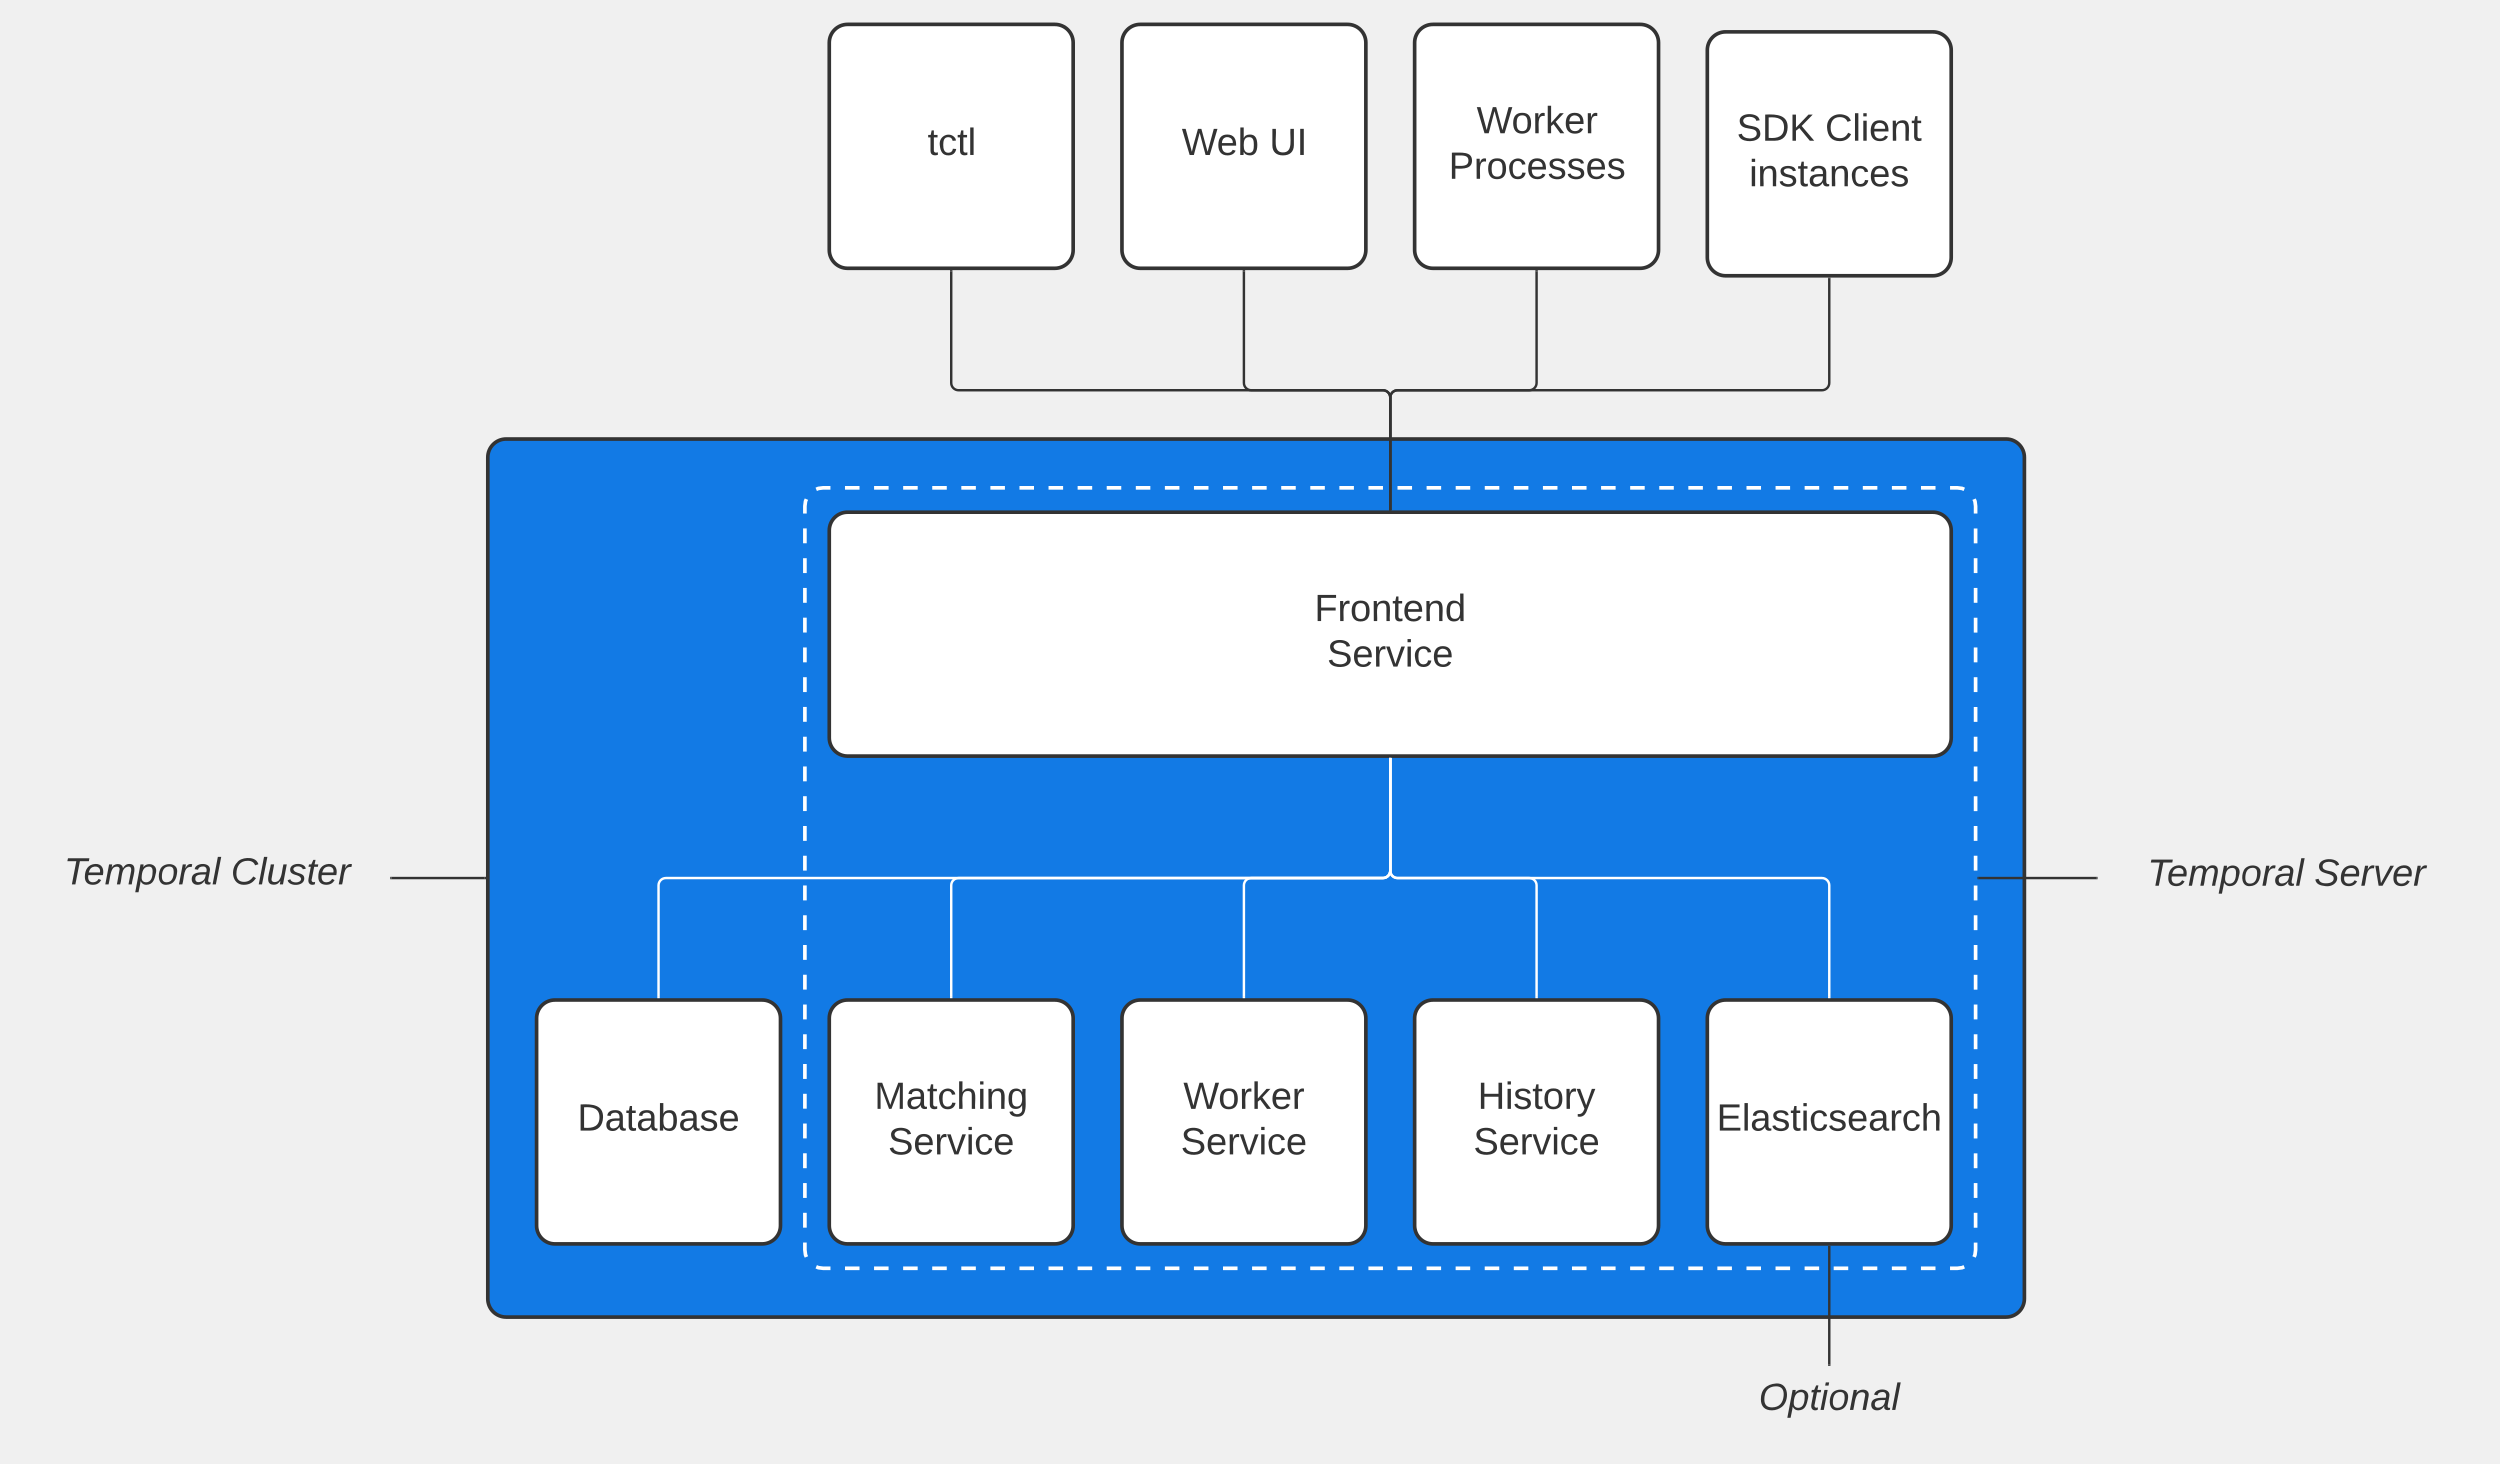
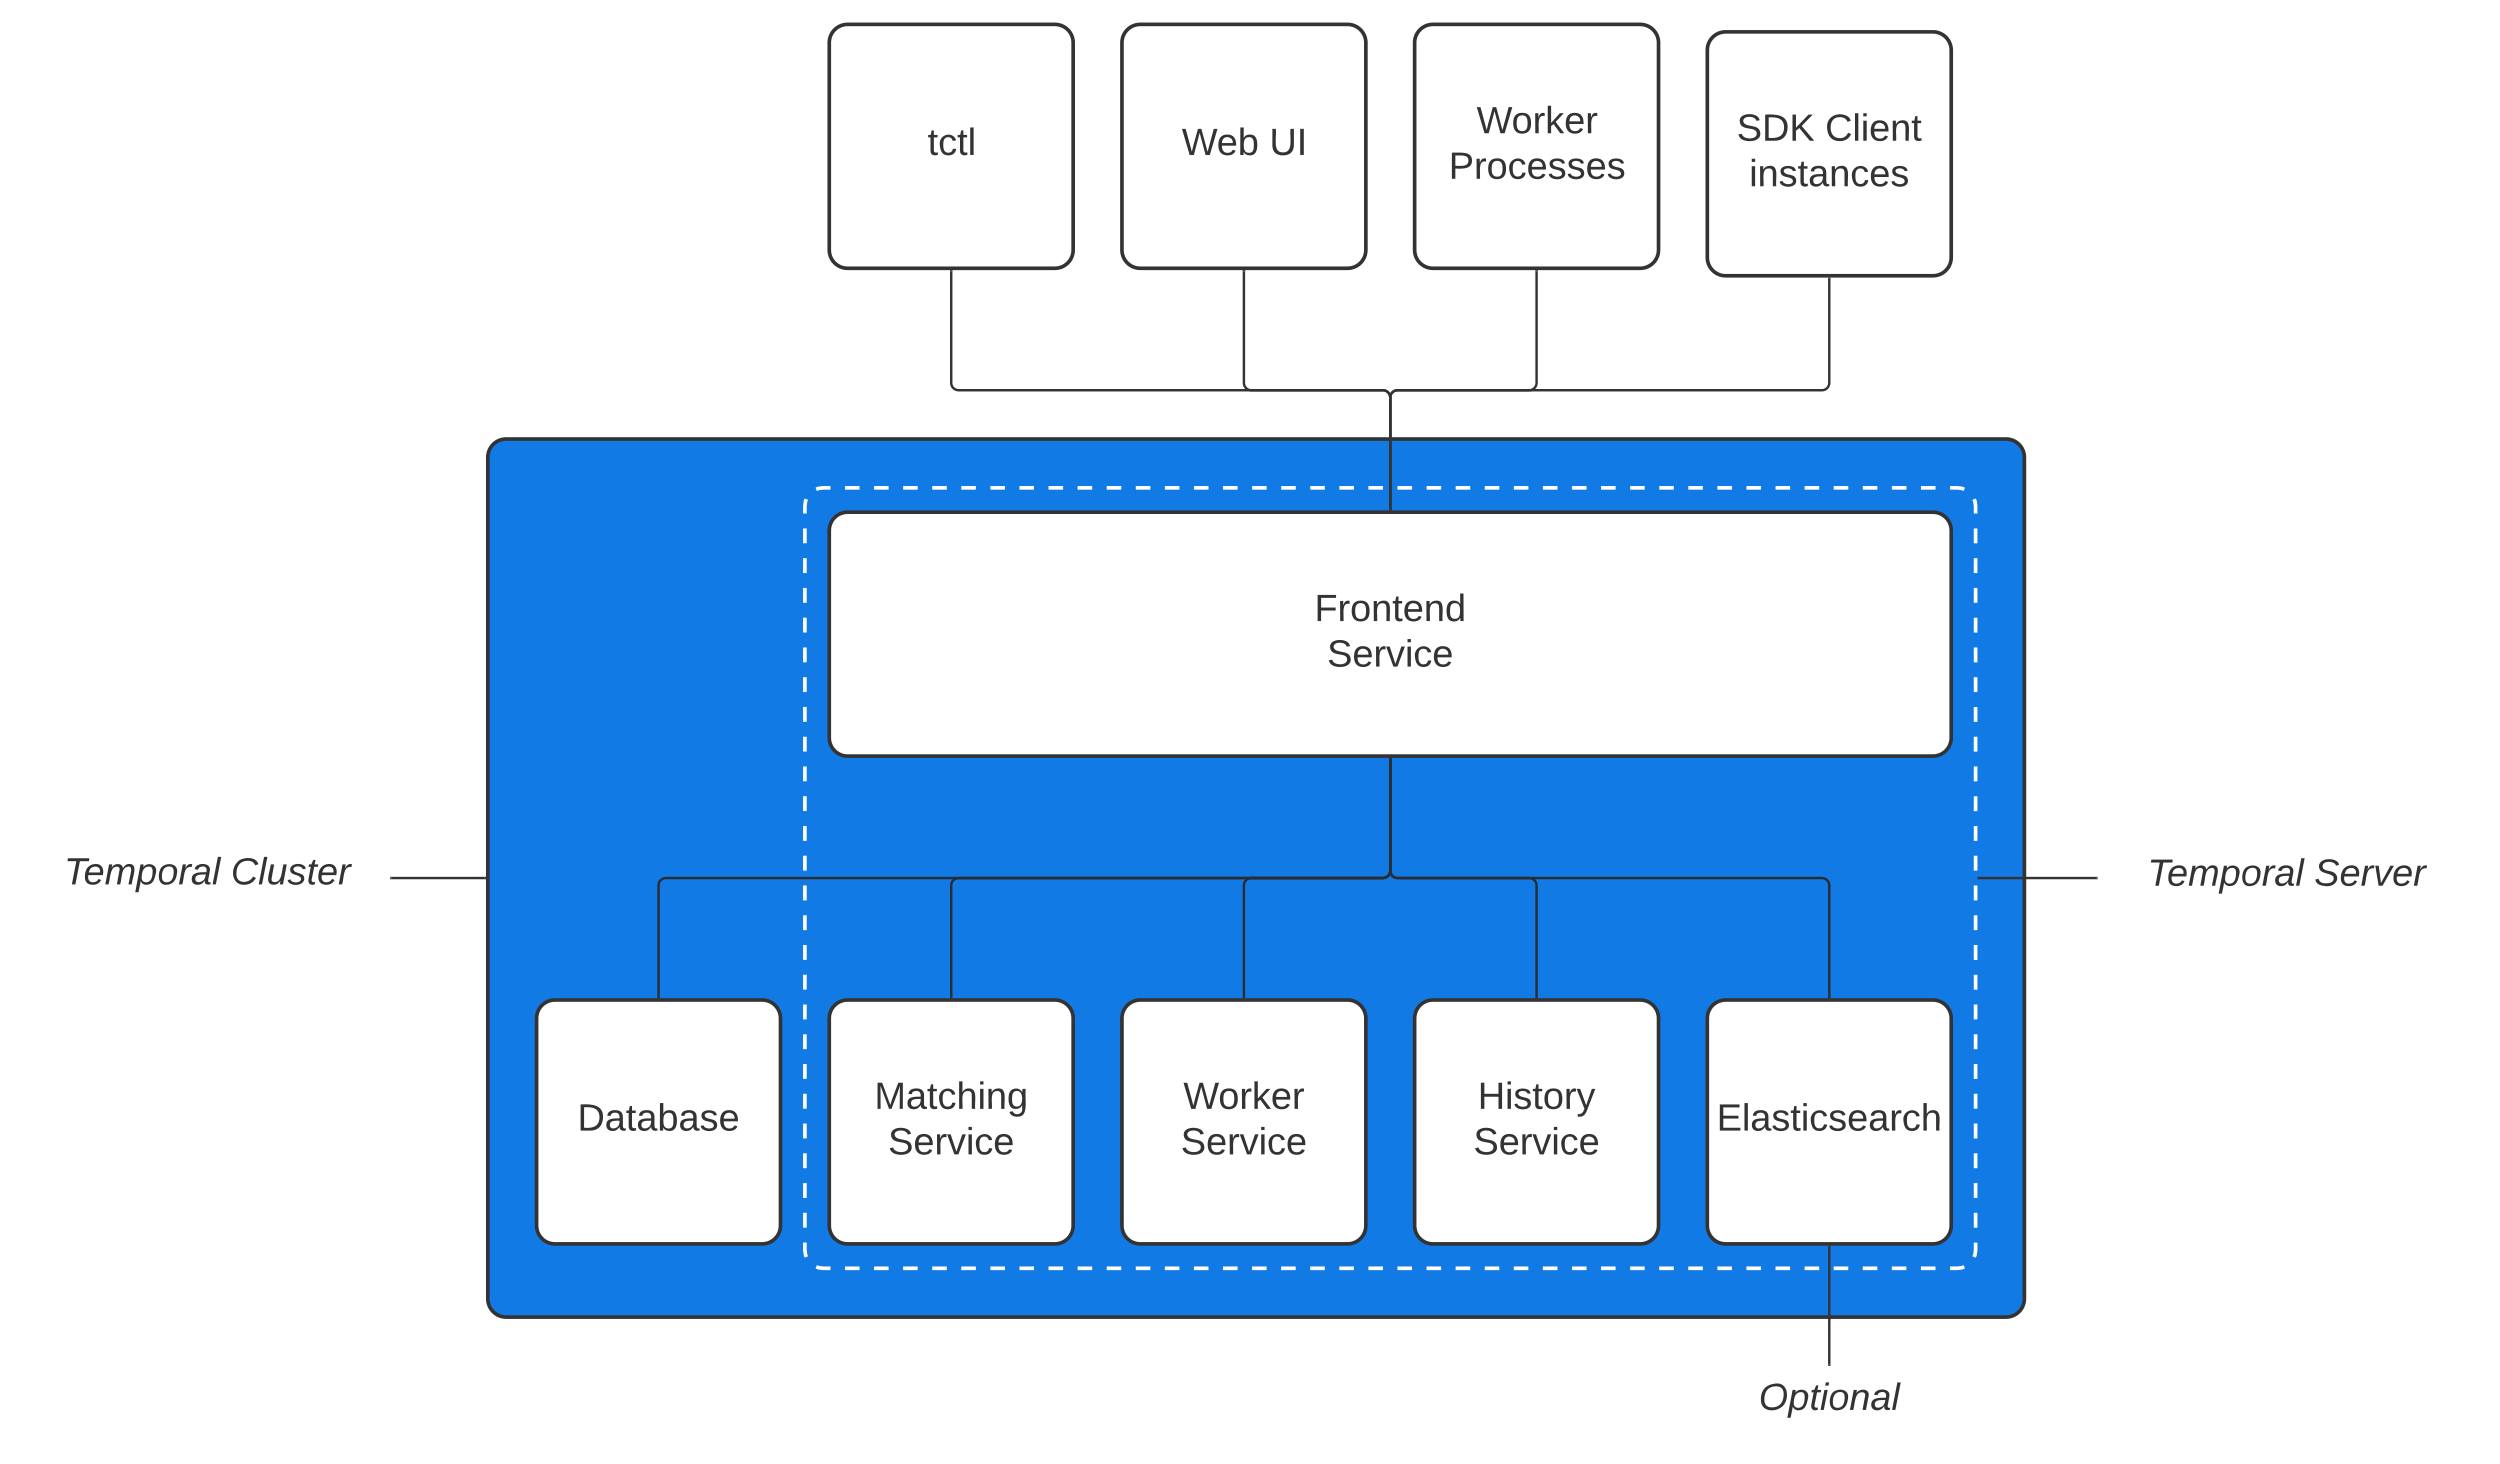
<svg xmlns="http://www.w3.org/2000/svg" xmlns:ns1="lucid" xmlns:xlink="http://www.w3.org/1999/xlink" width="2050" height="1200">
  <g transform="translate(-40 1140)" ns1:page-tab-id="0_0">
+     <path d="M0-1258.83h3677.73V64H0z" fill="#fff" />
    <path d="M440-765c0-8.28 6.72-15 15-15h1230c8.28 0 15 6.72 15 15v690c0 8.28-6.72 15-15 15H455c-8.28 0-15-6.72-15-15z" stroke="#333" stroke-width="3" fill="#127ae5" />
    <path d="M700-725c0-8.28 6.72-15 15-15h930c8.28 0 15 6.72 15 15v610c0 8.28-6.72 15-15 15H715c-8.28 0-15-6.72-15-15z" fill-opacity="0" />
    <path d="M709.3-738.74l1.8-.75 3.9-.5h5.96m11.92 0h11.93m11.93 0h11.92m11.93 0h11.92m11.92 0h11.93m11.92 0h11.92m11.92 0h11.92m11.92 0h11.92m11.93 0h11.93m11.92 0h11.93m11.92 0h11.92m11.93 0h11.92m11.92 0h11.92m11.92 0h11.92m11.92 0h11.93m11.93 0h11.92m11.93 0h11.92m11.92 0h11.93m11.92 0h11.92m11.92 0h11.92m11.92 0h11.92m11.93 0h11.93m11.92 0h11.93m11.92 0h11.92m11.93 0h11.92m11.92 0h11.92m11.92 0h11.92m11.92 0h11.93m11.93 0h11.92m11.93 0h11.92m11.92 0h11.93m11.92 0h11.92m11.92 0h11.92m11.92 0h11.92m11.93 0h11.93m11.92 0h11.93m11.92 0h11.92m11.93 0h11.92m11.92 0h11.92m11.92 0h5.96l3.9.5 1.8.76m8.04 8.05l.75 1.8.5 3.9v6.1m0 12.2v12.2m0 12.2v12.2m0 12.2v12.2m0 12.2v12.2m0 12.2v12.2m0 12.2v12.2m0 12.2v12.2m0 12.2v12.2m0 12.2v12.2m0 12.2v12.2m0 12.2v12.2m0 12.2v12.2m0 12.2v12.2m0 12.2v12.2m0 12.2v12.2m0 12.2v12.2m0 12.2v12.2m0 12.2v12.2m0 12.2v12.2m0 12.2v12.2m0 12.2v12.2m0 12.2v12.2m0 12.2v12.2m0 12.2v12.2m0 12.2v6.1l-.5 3.9-.76 1.8m-8.05 8.04l-1.8.75-3.9.5h-5.96m-11.92 0h-11.93m-11.93 0h-11.92m-11.93 0h-11.92m-11.92 0h-11.93m-11.92 0h-11.92m-11.92 0h-11.92m-11.92 0h-11.92m-11.93 0h-11.93m-11.92 0h-11.93m-11.92 0h-11.92m-11.93 0h-11.92m-11.92 0h-11.92m-11.92 0h-11.92m-11.92 0h-11.93m-11.93 0h-11.92m-11.93 0h-11.92m-11.92 0h-11.93m-11.92 0h-11.92m-11.92 0h-11.92m-11.92 0h-11.92m-11.93 0h-11.93m-11.92 0h-11.93m-11.92 0h-11.92m-11.93 0h-11.92m-11.92 0h-11.92m-11.92 0h-11.92m-11.92 0H995.2m-11.93 0h-11.92m-11.93 0H947.5m-11.92 0h-11.93m-11.92 0H899.8m-11.92 0h-11.92m-11.92 0h-11.92m-11.93 0h-11.93m-11.92 0h-11.93m-11.92 0h-11.92m-11.93 0h-11.92m-11.92 0H732.9m-11.92 0H715l-3.9-.5-1.8-.76m-8.04-8.05l-.75-1.8-.5-3.9v-6.1m0-12.2v-12.2m0-12.2v-12.2m0-12.2v-12.2m0-12.2v-12.2m0-12.2v-12.2m0-12.2v-12.2m0-12.2v-12.2m0-12.2v-12.2m0-12.2v-12.2m0-12.2v-12.2m0-12.2v-12.2m0-12.2v-12.2m0-12.2v-12.2m0-12.2v-12.2m0-12.2v-12.2m0-12.2v-12.2m0-12.2v-12.2m0-12.2v-12.2m0-12.2v-12.2m0-12.2v-12.2m0-12.2v-12.2m0-12.2v-12.2m0-12.2v-12.2m0-12.2v-12.2m0-12.2v-6.1l.5-3.9.76-1.8" stroke="#fff" stroke-width="3" fill="none" />
    <path d="M720-1105c0-8.28 6.72-15 15-15h170c8.28 0 15 6.72 15 15v170c0 8.28-6.72 15-15 15H735c-8.28 0-15-6.72-15-15z" stroke="#333" stroke-width="3" fill="#fff" />
    <use xlink:href="#a" transform="matrix(1,0,0,1,725,-1115) translate(75.66667 102.0764)" />
    <path d="M960-1105c0-8.28 6.72-15 15-15h170c8.28 0 15 6.72 15 15v170c0 8.28-6.72 15-15 15H975c-8.28 0-15-6.72-15-15z" stroke="#333" stroke-width="3" fill="#fff" />
    <use xlink:href="#b" transform="matrix(1,0,0,1,965,-1115) translate(44.03704 102.0764)" />
    <use xlink:href="#c" transform="matrix(1,0,0,1,965,-1115) translate(115.9383 102.0764)" />
    <path d="M1200-1105c0-8.28 6.72-15 15-15h170c8.28 0 15 6.72 15 15v170c0 8.28-6.72 15-15 15h-170c-8.28 0-15-6.72-15-15z" stroke="#333" stroke-width="3" fill="#fff" />
    <use xlink:href="#d" transform="matrix(1,0,0,1,1205,-1115) translate(45.80864 84.26389)" />
    <use xlink:href="#e" transform="matrix(1,0,0,1,1205,-1115) translate(22.95062 121.5972)" />
    <path d="M1440-1098.87c0-8.3 6.72-15 15-15h170c8.28 0 15 6.7 15 15v170c0 8.28-6.72 15-15 15h-170c-8.28 0-15-6.72-15-15z" stroke="#333" stroke-width="3" fill="#fff" />
    <use xlink:href="#f" transform="matrix(1,0,0,1,1445,-1108.874) translate(19.12346 84.26389)" />
    <use xlink:href="#g" transform="matrix(1,0,0,1,1445,-1108.874) translate(91.62963 84.26389)" />
    <use xlink:href="#h" transform="matrix(1,0,0,1,1445,-1108.874) translate(29.3642 121.5972)" />
    <path d="M720-705c0-8.28 6.72-15 15-15h890c8.28 0 15 6.72 15 15v170c0 8.28-6.72 15-15 15H735c-8.28 0-15-6.72-15-15z" stroke="#333" stroke-width="3" fill="#fff" />
    <use xlink:href="#i" transform="matrix(1,0,0,1,725,-715) translate(392.8642 84.26389)" />
    <use xlink:href="#j" transform="matrix(1,0,0,1,725,-715) translate(403.2346 121.5972)" />
    <path d="M820-917.5v91.5c0 3.3 2.7 6 6 6h348c3.3 0 6 2.7 6 6v91.5" stroke="#333" stroke-width="2" fill="none" />
-     <path d="M821-917.47h-2v-1.03h2zM1181-721.5h-2v-1.03h2z" fill="#333" />
+     <path d="M821-917.47h-2v-1.03h2zM1181-721.5h-2v-1.03h2z" stroke="#333" stroke-width=".05" fill="#333" />
    <path d="M1060-917.5v91.5c0 3.3 2.7 6 6 6h108c3.3 0 6 2.7 6 6v91.5" stroke="#333" stroke-width="2" fill="none" />
-     <path d="M1061-917.47h-2v-1.03h2zM1181-721.5h-2v-1.03h2z" fill="#333" />
+     <path d="M1061-917.47h-2v-1.03h2zM1181-721.5h-2v-1.03h2z" stroke="#333" stroke-width=".05" fill="#333" />
    <path d="M1300-917.5v91.5c0 3.3-2.7 6-6 6h-108c-3.3 0-6 2.7-6 6v91.5" stroke="#333" stroke-width="2" fill="none" />
-     <path d="M1301-917.47h-2v-1.03h2zM1181-721.5h-2v-1.03h2z" fill="#333" />
+     <path d="M1301-917.47h-2v-1.03h2zM1181-721.5h-2v-1.03h2z" stroke="#333" stroke-width=".05" fill="#333" />
    <path d="M1540-911.37V-826c0 3.3-2.7 6-6 6h-348c-3.3 0-6 2.7-6 6v91.5" stroke="#333" stroke-width="2" fill="none" />
-     <path d="M1541-911.35h-2v-1.02h2zM1181-721.5h-2v-1.03h2z" fill="#333" />
+     <path d="M1541-911.35h-2v-1.02h2zM1181-721.5h-2v-1.03h2z" stroke="#333" stroke-width=".05" fill="#333" />
    <path d="M720-305c0-8.28 6.72-15 15-15h170c8.28 0 15 6.72 15 15v170c0 8.28-6.72 15-15 15H735c-8.28 0-15-6.72-15-15z" stroke="#333" stroke-width="3" fill="#fff" />
    <use xlink:href="#k" transform="matrix(1,0,0,1,725,-315) translate(32 84.26389)" />
    <use xlink:href="#j" transform="matrix(1,0,0,1,725,-315) translate(43.23457 121.5972)" />
    <path d="M480-305c0-8.28 6.72-15 15-15h170c8.28 0 15 6.72 15 15v170c0 8.28-6.72 15-15 15H495c-8.28 0-15-6.72-15-15z" stroke="#333" stroke-width="3" fill="#fff" />
    <use xlink:href="#l" transform="matrix(1,0,0,1,485,-315) translate(28.5 102.0764)" />
    <path d="M1200-305c0-8.28 6.72-15 15-15h170c8.28 0 15 6.72 15 15v170c0 8.28-6.72 15-15 15h-170c-8.28 0-15-6.72-15-15z" stroke="#333" stroke-width="3" fill="#fff" />
    <use xlink:href="#m" transform="matrix(1,0,0,1,1205,-315) translate(46.73457 84.26389)" />
    <use xlink:href="#j" transform="matrix(1,0,0,1,1205,-315) translate(43.23457 121.5972)" />
    <path d="M960-305c0-8.28 6.72-15 15-15h170c8.28 0 15 6.72 15 15v170c0 8.28-6.72 15-15 15H975c-8.28 0-15-6.72-15-15z" stroke="#333" stroke-width="3" fill="#fff" />
    <use xlink:href="#n" transform="matrix(1,0,0,1,965,-315) translate(45.30864 84.26389)" />
    <use xlink:href="#j" transform="matrix(1,0,0,1,965,-315) translate(43.23457 121.5972)" />
    <path d="M1440-305c0-8.28 6.72-15 15-15h170c8.28 0 15 6.72 15 15v170c0 8.28-6.72 15-15 15h-170c-8.28 0-15-6.72-15-15z" stroke="#333" stroke-width="3" fill="#fff" />
    <use xlink:href="#o" transform="matrix(1,0,0,1,1445,-315) translate(2.660494 102.0764)" />
-     <path d="M1180-517.5v91.5c0 3.3-2.7 6-6 6H586c-3.3 0-6 2.7-6 6v91.5" stroke="#fff" stroke-width="2" fill="none" />
-     <path d="M1181-517.47h-2v-1.03h2zM581-321.5h-2v-1.03h2z" fill="#fff" />
-     <path d="M1180-517.5v91.5c0 3.3-2.7 6-6 6H826c-3.3 0-6 2.7-6 6v91.5" stroke="#fff" stroke-width="2" fill="none" />
-     <path d="M1181-517.47h-2v-1.03h2zM821-321.5h-2v-1.03h2z" fill="#fff" />
-     <path d="M1180-517.5v91.5c0 3.3-2.7 6-6 6h-108c-3.3 0-6 2.7-6 6v91.5" stroke="#fff" stroke-width="2" fill="none" />
-     <path d="M1181-517.47h-2v-1.03h2zM1061-321.5h-2v-1.03h2z" fill="#fff" />
-     <path d="M1180-517.5v91.5c0 3.3 2.7 6 6 6h108c3.3 0 6 2.7 6 6v91.5" stroke="#fff" stroke-width="2" fill="none" />
-     <path d="M1181-517.47h-2v-1.03h2zM1301-321.5h-2v-1.03h2z" fill="#fff" />
+     <path d="M1180-517.5v91.5c0 3.3-2.7 6-6 6H586c-3.3 0-6 2.7-6 6v91.5" stroke="#282c33" stroke-width="2" fill="none" />
+     <path d="M1181-517.47h-2v-1.03h2zM581-321.5h-2v-1.03h2z" stroke="#282c33" stroke-width=".05" fill="#282c33" />
+     <path d="M1180-517.5v91.5c0 3.3-2.7 6-6 6H826c-3.3 0-6 2.7-6 6v91.5" stroke="#282c33" stroke-width="2" fill="none" />
+     <path d="M1181-517.47h-2v-1.03h2zM821-321.5h-2v-1.03h2z" stroke="#282c33" stroke-width=".05" fill="#282c33" />
+     <path d="M1180-517.5v91.5c0 3.3-2.7 6-6 6h-108c-3.3 0-6 2.7-6 6v91.5" stroke="#282c33" stroke-width="2" fill="none" />
+     <path d="M1181-517.47h-2v-1.03h2zM1061-321.5h-2v-1.03h2z" stroke="#282c33" stroke-width=".05" fill="#282c33" />
+     <path d="M1180-517.5v91.5c0 3.3 2.7 6 6 6h108c3.3 0 6 2.7 6 6v91.5" stroke="#282c33" stroke-width="2" fill="none" />
+     <path d="M1181-517.47h-2v-1.03h2zM1301-321.5h-2v-1.03h2z" stroke="#282c33" stroke-width=".05" fill="#282c33" />
    <path d="M1460-14c0-3.3 2.7-6 6-6h148c3.3 0 6 2.7 6 6v48c0 3.3-2.7 6-6 6h-148c-3.3 0-6-2.7-6-6z" stroke="#000" stroke-opacity="0" stroke-width="3" fill="#fff" fill-opacity="0" />
    <use xlink:href="#p" transform="matrix(1,0,0,1,1465,-15) translate(17.18519 31.13889)" />
-     <path d="M1180-517.5v91.5c0 3.3 2.7 6 6 6h348c3.3 0 6 2.7 6 6v91.5" stroke="#fff" stroke-width="2" fill="none" />
-     <path d="M1181-517.47h-2v-1.03h2zM1541-321.5h-2v-1.03h2z" fill="#fff" />
+     <path d="M1180-517.5v91.5c0 3.3 2.7 6 6 6h348c3.3 0 6 2.7 6 6v91.5" stroke="#282c33" stroke-width="2" fill="none" />
+     <path d="M1181-517.47h-2v-1.03h2zM1541-321.5h-2v-1.03h2z" stroke="#282c33" stroke-width=".05" fill="#282c33" />
    <path d="M1540-21v-96.5" stroke="#333" stroke-width="2" fill="none" />
-     <path d="M1541-20h-2v-1.03h2zM1541-117.47h-2v-1.03h2z" fill="#333" />
+     <path d="M1541-20h-2v-1.03h2zM1541-117.47h-2v-1.03h2z" stroke="#333" stroke-width=".05" fill="#333" />
    <path d="M1760-456.33c0-3.32 2.7-6 6-6h298c3.3 0 6 2.68 6 6v72.66c0 3.32-2.7 6-6 6h-298c-3.3 0-6-2.68-6-6z" stroke="#000" stroke-opacity="0" stroke-width="3" fill="#fff" fill-opacity="0" />
    <use xlink:href="#q" transform="matrix(1,0,0,1,1765,-457.3333) translate(35.88272 43.63889)" />
    <use xlink:href="#r" transform="matrix(1,0,0,1,1765,-457.3333) translate(172.6852 43.63889)" />
    <path d="M1759-420h-96.5" stroke="#333" stroke-width="2" fill="none" />
-     <path d="M1760-419h-1.03v-2h1.03zM1662.53-419h-1.03v-2h1.03z" fill="#333" />
+     <path d="M1760-419h-1.03v-2h1.03zM1662.53-419h-1.03v-2h1.03z" stroke="#333" stroke-width=".05" fill="#333" />
    <path d="M60-454c0-3.3 2.7-6 6-6h288c3.3 0 6 2.7 6 6v68c0 3.3-2.7 6-6 6H66c-3.3 0-6-2.7-6-6z" stroke="#000" stroke-opacity="0" stroke-width="3" fill="#fff" fill-opacity="0" />
    <g>
      <use xlink:href="#q" transform="matrix(1,0,0,1,65,-455) translate(27.46914 40.20139)" />
      <use xlink:href="#s" transform="matrix(1,0,0,1,65,-455) translate(164.2716 40.20139)" />
    </g>
    <path d="M361-420h76.5" stroke="#333" stroke-width="2" fill="none" />
-     <path d="M361.03-419H360v-2h1.03zM438.5-419h-1.03v-2h1.03z" fill="#333" />
+     <path d="M361.03-419H360v-2h1.03zM438.5-419h-1.03v-2h1.03z" stroke="#333" stroke-width=".05" fill="#333" />
    <defs>
      <path fill="#333" d="M59-47c-2 24 18 29 38 22v24C64 9 27 4 27-40v-127H5v-23h24l9-43h21v43h35v23H59v120" id="t" />
      <path fill="#333" d="M96-169c-40 0-48 33-48 73s9 75 48 75c24 0 41-14 43-38l32 2c-6 37-31 61-74 61-59 0-76-41-82-99-10-93 101-131 147-64 4 7 5 14 7 22l-32 3c-4-21-16-35-41-35" id="u" />
      <path fill="#333" d="M24 0v-261h32V0H24" id="v" />
      <g id="a">
        <use transform="matrix(0.08641975,0,0,0.08641975,0,0)" xlink:href="#t" />
        <use transform="matrix(0.08641975,0,0,0.08641975,8.641975,0)" xlink:href="#u" />
        <use transform="matrix(0.08641975,0,0,0.08641975,24.19753,0)" xlink:href="#t" />
        <use transform="matrix(0.08641975,0,0,0.08641975,32.83951,0)" xlink:href="#v" />
      </g>
      <path fill="#333" d="M266 0h-40l-56-210L115 0H75L2-248h35L96-30l15-64 43-154h32l59 218 59-218h35" id="w" />
      <path fill="#333" d="M100-194c63 0 86 42 84 106H49c0 40 14 67 53 68 26 1 43-12 49-29l28 8c-11 28-37 45-77 45C44 4 14-33 15-96c1-61 26-98 85-98zm52 81c6-60-76-77-97-28-3 7-6 17-6 28h103" id="x" />
      <path fill="#333" d="M115-194c53 0 69 39 70 98 0 66-23 100-70 100C84 3 66-7 56-30L54 0H23l1-261h32v101c10-23 28-34 59-34zm-8 174c40 0 45-34 45-75 0-40-5-75-45-74-42 0-51 32-51 76 0 43 10 73 51 73" id="y" />
      <g id="b">
        <use transform="matrix(0.08641975,0,0,0.08641975,0,0)" xlink:href="#w" />
        <use transform="matrix(0.08641975,0,0,0.08641975,28.69136,0)" xlink:href="#x" />
        <use transform="matrix(0.08641975,0,0,0.08641975,45.97531,0)" xlink:href="#y" />
      </g>
      <path fill="#333" d="M232-93c-1 65-40 97-104 97C67 4 28-28 28-90v-158h33c8 89-33 224 67 224 102 0 64-133 71-224h33v155" id="z" />
      <path fill="#333" d="M33 0v-248h34V0H33" id="A" />
      <g id="c">
        <use transform="matrix(0.08641975,0,0,0.08641975,0,0)" xlink:href="#z" />
        <use transform="matrix(0.08641975,0,0,0.08641975,22.38272,0)" xlink:href="#A" />
      </g>
      <path fill="#333" d="M100-194c62-1 85 37 85 99 1 63-27 99-86 99S16-35 15-95c0-66 28-99 85-99zM99-20c44 1 53-31 53-75 0-43-8-75-51-75s-53 32-53 75 10 74 51 75" id="B" />
      <path fill="#333" d="M114-163C36-179 61-72 57 0H25l-1-190h30c1 12-1 29 2 39 6-27 23-49 58-41v29" id="C" />
      <path fill="#333" d="M143 0L79-87 56-68V0H24v-261h32v163l83-92h37l-77 82L181 0h-38" id="D" />
      <g id="d">
        <use transform="matrix(0.08641975,0,0,0.08641975,0,0)" xlink:href="#w" />
        <use transform="matrix(0.08641975,0,0,0.08641975,28.69136,0)" xlink:href="#B" />
        <use transform="matrix(0.08641975,0,0,0.08641975,45.97531,0)" xlink:href="#C" />
        <use transform="matrix(0.08641975,0,0,0.08641975,56.25926,0)" xlink:href="#D" />
        <use transform="matrix(0.08641975,0,0,0.08641975,71.81481,0)" xlink:href="#x" />
        <use transform="matrix(0.08641975,0,0,0.08641975,89.09877,0)" xlink:href="#C" />
      </g>
      <path fill="#333" d="M30-248c87 1 191-15 191 75 0 78-77 80-158 76V0H30v-248zm33 125c57 0 124 11 124-50 0-59-68-47-124-48v98" id="E" />
      <path fill="#333" d="M135-143c-3-34-86-38-87 0 15 53 115 12 119 90S17 21 10-45l28-5c4 36 97 45 98 0-10-56-113-15-118-90-4-57 82-63 122-42 12 7 21 19 24 35" id="F" />
      <g id="e">
        <use transform="matrix(0.08641975,0,0,0.08641975,0,0)" xlink:href="#E" />
        <use transform="matrix(0.08641975,0,0,0.08641975,20.74074,0)" xlink:href="#C" />
        <use transform="matrix(0.08641975,0,0,0.08641975,31.02469,0)" xlink:href="#B" />
        <use transform="matrix(0.08641975,0,0,0.08641975,48.30864,0)" xlink:href="#u" />
        <use transform="matrix(0.08641975,0,0,0.08641975,63.8642,0)" xlink:href="#x" />
        <use transform="matrix(0.08641975,0,0,0.08641975,81.14815,0)" xlink:href="#F" />
        <use transform="matrix(0.08641975,0,0,0.08641975,96.7037,0)" xlink:href="#F" />
        <use transform="matrix(0.08641975,0,0,0.08641975,112.2593,0)" xlink:href="#x" />
        <use transform="matrix(0.08641975,0,0,0.08641975,129.5432,0)" xlink:href="#F" />
      </g>
      <path fill="#333" d="M185-189c-5-48-123-54-124 2 14 75 158 14 163 119 3 78-121 87-175 55-17-10-28-26-33-46l33-7c5 56 141 63 141-1 0-78-155-14-162-118-5-82 145-84 179-34 5 7 8 16 11 25" id="G" />
      <path fill="#333" d="M30-248c118-7 216 8 213 122C240-48 200 0 122 0H30v-248zM63-27c89 8 146-16 146-99s-60-101-146-95v194" id="H" />
      <path fill="#333" d="M194 0L95-120 63-95V0H30v-248h33v124l119-124h40L117-140 236 0h-42" id="I" />
      <g id="f">
        <use transform="matrix(0.08641975,0,0,0.08641975,0,0)" xlink:href="#G" />
        <use transform="matrix(0.08641975,0,0,0.08641975,20.74074,0)" xlink:href="#H" />
        <use transform="matrix(0.08641975,0,0,0.08641975,43.12346,0)" xlink:href="#I" />
      </g>
      <path fill="#333" d="M212-179c-10-28-35-45-73-45-59 0-87 40-87 99 0 60 29 101 89 101 43 0 62-24 78-52l27 14C228-24 195 4 139 4 59 4 22-46 18-125c-6-104 99-153 187-111 19 9 31 26 39 46" id="J" />
      <path fill="#333" d="M24-231v-30h32v30H24zM24 0v-190h32V0H24" id="K" />
      <path fill="#333" d="M117-194c89-4 53 116 60 194h-32v-121c0-31-8-49-39-48C34-167 62-67 57 0H25l-1-190h30c1 10-1 24 2 32 11-22 29-35 61-36" id="L" />
      <g id="g">
        <use transform="matrix(0.08641975,0,0,0.08641975,0,0)" xlink:href="#J" />
        <use transform="matrix(0.08641975,0,0,0.08641975,22.38272,0)" xlink:href="#v" />
        <use transform="matrix(0.08641975,0,0,0.08641975,29.20988,0)" xlink:href="#K" />
        <use transform="matrix(0.08641975,0,0,0.08641975,36.03704,0)" xlink:href="#x" />
        <use transform="matrix(0.08641975,0,0,0.08641975,53.32099,0)" xlink:href="#L" />
        <use transform="matrix(0.08641975,0,0,0.08641975,70.60494,0)" xlink:href="#t" />
      </g>
      <path fill="#333" d="M141-36C126-15 110 5 73 4 37 3 15-17 15-53c-1-64 63-63 125-63 3-35-9-54-41-54-24 1-41 7-42 31l-33-3c5-37 33-52 76-52 45 0 72 20 72 64v82c-1 20 7 32 28 27v20c-31 9-61-2-59-35zM48-53c0 20 12 33 32 33 41-3 63-29 60-74-43 2-92-5-92 41" id="M" />
      <g id="h">
        <use transform="matrix(0.08641975,0,0,0.08641975,0,0)" xlink:href="#K" />
        <use transform="matrix(0.08641975,0,0,0.08641975,6.82716,0)" xlink:href="#L" />
        <use transform="matrix(0.08641975,0,0,0.08641975,24.11111,0)" xlink:href="#F" />
        <use transform="matrix(0.08641975,0,0,0.08641975,39.66667,0)" xlink:href="#t" />
        <use transform="matrix(0.08641975,0,0,0.08641975,48.30864,0)" xlink:href="#M" />
        <use transform="matrix(0.08641975,0,0,0.08641975,65.59259,0)" xlink:href="#L" />
        <use transform="matrix(0.08641975,0,0,0.08641975,82.87654,0)" xlink:href="#u" />
        <use transform="matrix(0.08641975,0,0,0.08641975,98.4321,0)" xlink:href="#x" />
        <use transform="matrix(0.08641975,0,0,0.08641975,115.716,0)" xlink:href="#F" />
      </g>
      <path fill="#333" d="M63-220v92h138v28H63V0H30v-248h175v28H63" id="N" />
      <path fill="#333" d="M85-194c31 0 48 13 60 33l-1-100h32l1 261h-30c-2-10 0-23-3-31C134-8 116 4 85 4 32 4 16-35 15-94c0-66 23-100 70-100zm9 24c-40 0-46 34-46 75 0 40 6 74 45 74 42 0 51-32 51-76 0-42-9-74-50-73" id="O" />
      <g id="i">
        <use transform="matrix(0.08641975,0,0,0.08641975,0,0)" xlink:href="#N" />
        <use transform="matrix(0.08641975,0,0,0.08641975,18.92593,0)" xlink:href="#C" />
        <use transform="matrix(0.08641975,0,0,0.08641975,29.20988,0)" xlink:href="#B" />
        <use transform="matrix(0.08641975,0,0,0.08641975,46.49383,0)" xlink:href="#L" />
        <use transform="matrix(0.08641975,0,0,0.08641975,63.77778,0)" xlink:href="#t" />
        <use transform="matrix(0.08641975,0,0,0.08641975,72.41975,0)" xlink:href="#x" />
        <use transform="matrix(0.08641975,0,0,0.08641975,89.7037,0)" xlink:href="#L" />
        <use transform="matrix(0.08641975,0,0,0.08641975,106.9877,0)" xlink:href="#O" />
      </g>
      <path fill="#333" d="M108 0H70L1-190h34L89-25l56-165h34" id="P" />
      <g id="j">
        <use transform="matrix(0.08641975,0,0,0.08641975,0,0)" xlink:href="#G" />
        <use transform="matrix(0.08641975,0,0,0.08641975,20.74074,0)" xlink:href="#x" />
        <use transform="matrix(0.08641975,0,0,0.08641975,38.02469,0)" xlink:href="#C" />
        <use transform="matrix(0.08641975,0,0,0.08641975,48.30864,0)" xlink:href="#P" />
        <use transform="matrix(0.08641975,0,0,0.08641975,63.8642,0)" xlink:href="#K" />
        <use transform="matrix(0.08641975,0,0,0.08641975,70.69136,0)" xlink:href="#u" />
        <use transform="matrix(0.08641975,0,0,0.08641975,86.24691,0)" xlink:href="#x" />
      </g>
      <path fill="#333" d="M240 0l2-218c-23 76-54 145-80 218h-23L58-218 59 0H30v-248h44l77 211c21-75 51-140 76-211h43V0h-30" id="Q" />
      <path fill="#333" d="M106-169C34-169 62-67 57 0H25v-261h32l-1 103c12-21 28-36 61-36 89 0 53 116 60 194h-32v-121c2-32-8-49-39-48" id="R" />
      <path fill="#333" d="M177-190C167-65 218 103 67 71c-23-6-38-20-44-43l32-5c15 47 100 32 89-28v-30C133-14 115 1 83 1 29 1 15-40 15-95c0-56 16-97 71-98 29-1 48 16 59 35 1-10 0-23 2-32h30zM94-22c36 0 50-32 50-73 0-42-14-75-50-75-39 0-46 34-46 75s6 73 46 73" id="S" />
      <g id="k">
        <use transform="matrix(0.08641975,0,0,0.08641975,0,0)" xlink:href="#Q" />
        <use transform="matrix(0.08641975,0,0,0.08641975,25.83951,0)" xlink:href="#M" />
        <use transform="matrix(0.08641975,0,0,0.08641975,43.12346,0)" xlink:href="#t" />
        <use transform="matrix(0.08641975,0,0,0.08641975,51.76543,0)" xlink:href="#u" />
        <use transform="matrix(0.08641975,0,0,0.08641975,67.32099,0)" xlink:href="#R" />
        <use transform="matrix(0.08641975,0,0,0.08641975,84.60494,0)" xlink:href="#K" />
        <use transform="matrix(0.08641975,0,0,0.08641975,91.4321,0)" xlink:href="#L" />
        <use transform="matrix(0.08641975,0,0,0.08641975,108.716,0)" xlink:href="#S" />
      </g>
      <g id="l">
        <use transform="matrix(0.08641975,0,0,0.08641975,0,0)" xlink:href="#H" />
        <use transform="matrix(0.08641975,0,0,0.08641975,22.38272,0)" xlink:href="#M" />
        <use transform="matrix(0.08641975,0,0,0.08641975,39.66667,0)" xlink:href="#t" />
        <use transform="matrix(0.08641975,0,0,0.08641975,48.30864,0)" xlink:href="#M" />
        <use transform="matrix(0.08641975,0,0,0.08641975,65.59259,0)" xlink:href="#y" />
        <use transform="matrix(0.08641975,0,0,0.08641975,82.87654,0)" xlink:href="#M" />
        <use transform="matrix(0.08641975,0,0,0.08641975,100.1605,0)" xlink:href="#F" />
        <use transform="matrix(0.08641975,0,0,0.08641975,115.716,0)" xlink:href="#x" />
      </g>
      <path fill="#333" d="M197 0v-115H63V0H30v-248h33v105h134v-105h34V0h-34" id="T" />
      <path fill="#333" d="M179-190L93 31C79 59 56 82 12 73V49c39 6 53-20 64-50L1-190h34L92-34l54-156h33" id="U" />
      <g id="m">
        <use transform="matrix(0.08641975,0,0,0.08641975,0,0)" xlink:href="#T" />
        <use transform="matrix(0.08641975,0,0,0.08641975,22.38272,0)" xlink:href="#K" />
        <use transform="matrix(0.08641975,0,0,0.08641975,29.20988,0)" xlink:href="#F" />
        <use transform="matrix(0.08641975,0,0,0.08641975,44.76543,0)" xlink:href="#t" />
        <use transform="matrix(0.08641975,0,0,0.08641975,53.40741,0)" xlink:href="#B" />
        <use transform="matrix(0.08641975,0,0,0.08641975,70.69136,0)" xlink:href="#C" />
        <use transform="matrix(0.08641975,0,0,0.08641975,80.97531,0)" xlink:href="#U" />
      </g>
      <g id="n">
        <use transform="matrix(0.08641975,0,0,0.08641975,0,0)" xlink:href="#w" />
        <use transform="matrix(0.08641975,0,0,0.08641975,28.69136,0)" xlink:href="#B" />
        <use transform="matrix(0.08641975,0,0,0.08641975,45.97531,0)" xlink:href="#C" />
        <use transform="matrix(0.08641975,0,0,0.08641975,56.25926,0)" xlink:href="#D" />
        <use transform="matrix(0.08641975,0,0,0.08641975,71.81481,0)" xlink:href="#x" />
        <use transform="matrix(0.08641975,0,0,0.08641975,89.09877,0)" xlink:href="#C" />
      </g>
      <path fill="#333" d="M30 0v-248h187v28H63v79h144v27H63v87h162V0H30" id="V" />
      <g id="o">
        <use transform="matrix(0.08641975,0,0,0.08641975,0,0)" xlink:href="#V" />
        <use transform="matrix(0.08641975,0,0,0.08641975,20.74074,0)" xlink:href="#v" />
        <use transform="matrix(0.08641975,0,0,0.08641975,27.5679,0)" xlink:href="#M" />
        <use transform="matrix(0.08641975,0,0,0.08641975,44.85185,0)" xlink:href="#F" />
        <use transform="matrix(0.08641975,0,0,0.08641975,60.40741,0)" xlink:href="#t" />
        <use transform="matrix(0.08641975,0,0,0.08641975,69.04938,0)" xlink:href="#K" />
        <use transform="matrix(0.08641975,0,0,0.08641975,75.87654,0)" xlink:href="#u" />
        <use transform="matrix(0.08641975,0,0,0.08641975,91.4321,0)" xlink:href="#F" />
        <use transform="matrix(0.08641975,0,0,0.08641975,106.9877,0)" xlink:href="#x" />
        <use transform="matrix(0.08641975,0,0,0.08641975,124.2716,0)" xlink:href="#M" />
        <use transform="matrix(0.08641975,0,0,0.08641975,141.5556,0)" xlink:href="#C" />
        <use transform="matrix(0.08641975,0,0,0.08641975,151.8395,0)" xlink:href="#u" />
        <use transform="matrix(0.08641975,0,0,0.08641975,167.3951,0)" xlink:href="#R" />
      </g>
      <path fill="#333" d="M20-101c0-91 52-143 145-150 126-9 127 168 53 223-23 17-55 32-93 32C57 4 20-33 20-101zm216-33c5-57-18-91-73-90-77 1-110 51-110 125 0 49 23 75 73 75 72-1 104-45 110-110" id="W" />
      <path fill="#333" d="M67-162c32-53 139-36 121 50C175-51 163 2 97 4 68 4 52-11 42-31 38 6 28 39 22 75H-9l50-265h29c-1 10 0 20-3 28zm89 36c0-26-10-43-35-43-54 0-67 50-69 103-1 29 14 45 42 46 53 0 62-58 62-106" id="X" />
      <path fill="#333" d="M51-54c-9 22 5 41 31 30L79-1C43 14 10-4 19-52l22-115H19l5-23h22l19-43h21l-9 43h35l-4 23H73" id="Y" />
      <path fill="#333" d="M50-231l6-30h32l-6 30H50zM6 0l37-190h31L37 0H6" id="Z" />
      <path fill="#333" d="M30-147c31-64 166-65 159 27C183-49 158 1 86 4 9 8 1-88 30-147zM88-20c53 0 68-48 68-100 0-31-11-51-44-50-52 1-68 46-68 97 0 32 13 53 44 53" id="aa" />
      <path fill="#333" d="M67-158c22-48 132-52 116 29L158 0h-32l25-140c3-38-53-32-70-12C52-117 51-52 38 0H6l36-190h30" id="ab" />
      <path fill="#333" d="M165-48c-4 18 1 34 23 27l-3 20c-29 8-62 0-52-35h-2C116-14 99 4 63 4 30 4 8-16 8-49c0-68 71-67 138-67 10-26 0-56-31-54-26 1-42 9-47 31l-32-5c8-67 160-71 144 15-5 28-9 54-15 81zM42-50c3 52 80 24 89-6 7-12 7-24 11-38-47 1-103-4-100 44" id="ac" />
      <path fill="#333" d="M6 0l50-261h32L37 0H6" id="ad" />
      <g id="p">
        <use transform="matrix(0.08641975,0,0,0.08641975,0,0)" xlink:href="#W" />
        <use transform="matrix(0.08641975,0,0,0.08641975,24.19753,0)" xlink:href="#X" />
        <use transform="matrix(0.08641975,0,0,0.08641975,41.48148,0)" xlink:href="#Y" />
        <use transform="matrix(0.08641975,0,0,0.08641975,50.12346,0)" xlink:href="#Z" />
        <use transform="matrix(0.08641975,0,0,0.08641975,56.95062,0)" xlink:href="#aa" />
        <use transform="matrix(0.08641975,0,0,0.08641975,74.23457,0)" xlink:href="#ab" />
        <use transform="matrix(0.08641975,0,0,0.08641975,91.51852,0)" xlink:href="#ac" />
        <use transform="matrix(0.08641975,0,0,0.08641975,108.8025,0)" xlink:href="#ad" />
      </g>
      <path fill="#333" d="M151-220L108 0H75l42-220H32l6-28h203l-5 28h-85" id="ae" />
      <path fill="#333" d="M111-194c62-3 86 47 72 106H45c-7 38 6 69 45 68 27-1 43-14 53-32l24 11C152-15 129 4 87 4 38 3 12-23 12-71c0-70 32-119 99-123zm44 81c14-66-71-72-95-28-4 8-8 17-11 28h106" id="af" />
      <path fill="#333" d="M248-111c6-24 9-61-24-58-72 9-57 108-77 169h-31l26-142c3-37-50-30-64-10C52-115 50-51 37 0H6l36-190h30c-1 10-6 24-4 32 13-43 101-52 105 5 13-22 29-41 61-41 90 0 28 129 23 194h-31" id="ag" />
      <path fill="#333" d="M66-151c12-25 30-51 66-40l-6 26C45-176 58-65 38 0H6l36-190h30" id="ah" />
      <g id="q">
        <use transform="matrix(0.08641975,0,0,0.08641975,0,0)" xlink:href="#ae" />
        <use transform="matrix(0.08641975,0,0,0.08641975,16.07407,0)" xlink:href="#af" />
        <use transform="matrix(0.08641975,0,0,0.08641975,33.35802,0)" xlink:href="#ag" />
        <use transform="matrix(0.08641975,0,0,0.08641975,59.19753,0)" xlink:href="#X" />
        <use transform="matrix(0.08641975,0,0,0.08641975,76.48148,0)" xlink:href="#aa" />
        <use transform="matrix(0.08641975,0,0,0.08641975,93.76543,0)" xlink:href="#ah" />
        <use transform="matrix(0.08641975,0,0,0.08641975,104.0494,0)" xlink:href="#ac" />
        <use transform="matrix(0.08641975,0,0,0.08641975,121.3333,0)" xlink:href="#ad" />
      </g>
      <path fill="#333" d="M194-120c59 52 2 134-86 124-53-6-90-18-98-63l31-7c8 30 29 43 70 43 46 0 84-17 71-62-32-43-135-20-137-98-3-89 178-90 191-16l-30 9c-8-48-127-53-127 5 0 53 81 35 115 65" id="ai" />
      <path fill="#333" d="M89 0H52L20-190h33L74-25l89-165h34" id="aj" />
      <g id="r">
        <use transform="matrix(0.08641975,0,0,0.08641975,0,0)" xlink:href="#ai" />
        <use transform="matrix(0.08641975,0,0,0.08641975,20.74074,0)" xlink:href="#af" />
        <use transform="matrix(0.08641975,0,0,0.08641975,38.02469,0)" xlink:href="#ah" />
        <use transform="matrix(0.08641975,0,0,0.08641975,48.30864,0)" xlink:href="#aj" />
        <use transform="matrix(0.08641975,0,0,0.08641975,63.8642,0)" xlink:href="#af" />
        <use transform="matrix(0.08641975,0,0,0.08641975,81.14815,0)" xlink:href="#ah" />
      </g>
      <path fill="#333" d="M125-24c46 0 70-25 89-51l25 16C214-24 183 4 123 4 8 4-5-146 60-208c32-50 158-61 191-5 5 7 9 14 11 22l-32 10c-9-28-33-43-69-43-74 0-108 51-108 125 0 46 24 75 72 75" id="ak" />
      <path fill="#333" d="M67 3c-93-2-31-127-26-193h32L48-50c-3 39 53 32 70 12 30-34 30-101 43-152h32L157 0h-30c1-10 6-24 4-33-14 20-29 37-64 36" id="al" />
      <path fill="#333" d="M55-144c13 50 104 24 104 88C159 21 15 23 1-39l26-10c6 40 102 42 102-4-13-50-104-23-104-87 0-71 143-71 148-8l-29 4c-5-35-85-37-89 0" id="am" />
      <g id="s">
        <use transform="matrix(0.08641975,0,0,0.08641975,0,0)" xlink:href="#ak" />
        <use transform="matrix(0.08641975,0,0,0.08641975,22.38272,0)" xlink:href="#ad" />
        <use transform="matrix(0.08641975,0,0,0.08641975,29.20988,0)" xlink:href="#al" />
        <use transform="matrix(0.08641975,0,0,0.08641975,46.49383,0)" xlink:href="#am" />
        <use transform="matrix(0.08641975,0,0,0.08641975,62.04938,0)" xlink:href="#Y" />
        <use transform="matrix(0.08641975,0,0,0.08641975,70.69136,0)" xlink:href="#af" />
        <use transform="matrix(0.08641975,0,0,0.08641975,87.97531,0)" xlink:href="#ah" />
      </g>
    </defs>
  </g>
</svg>
